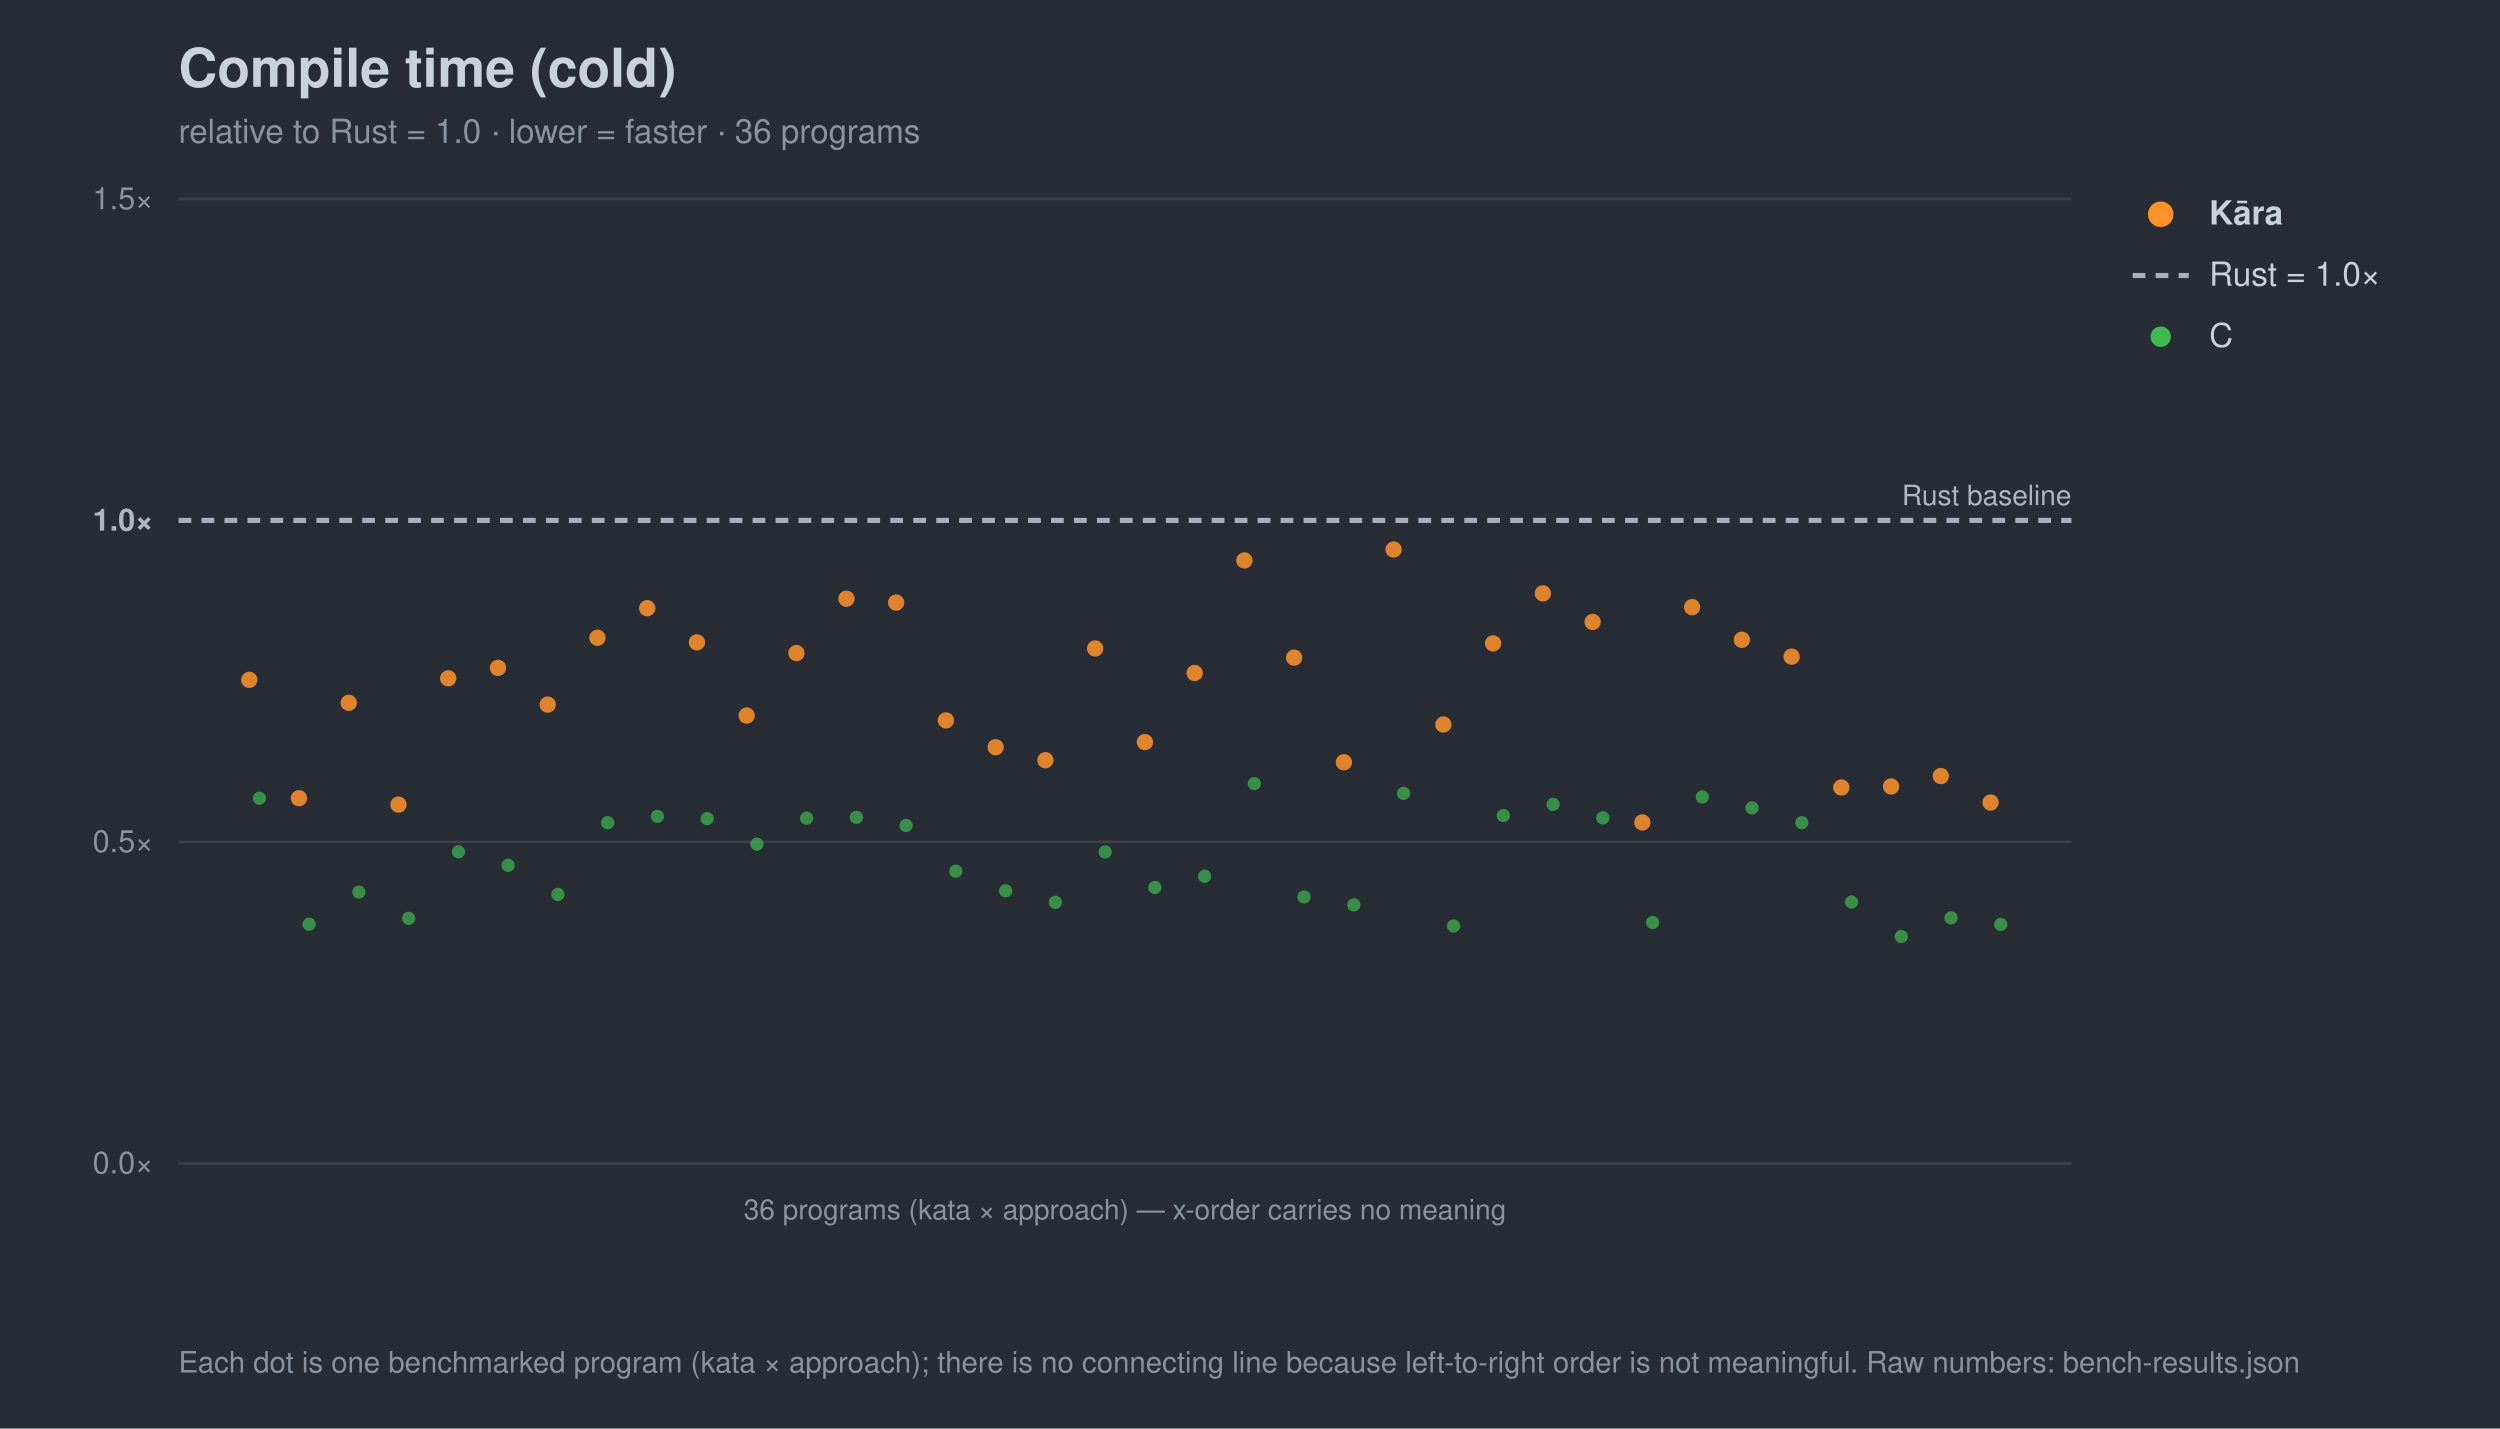
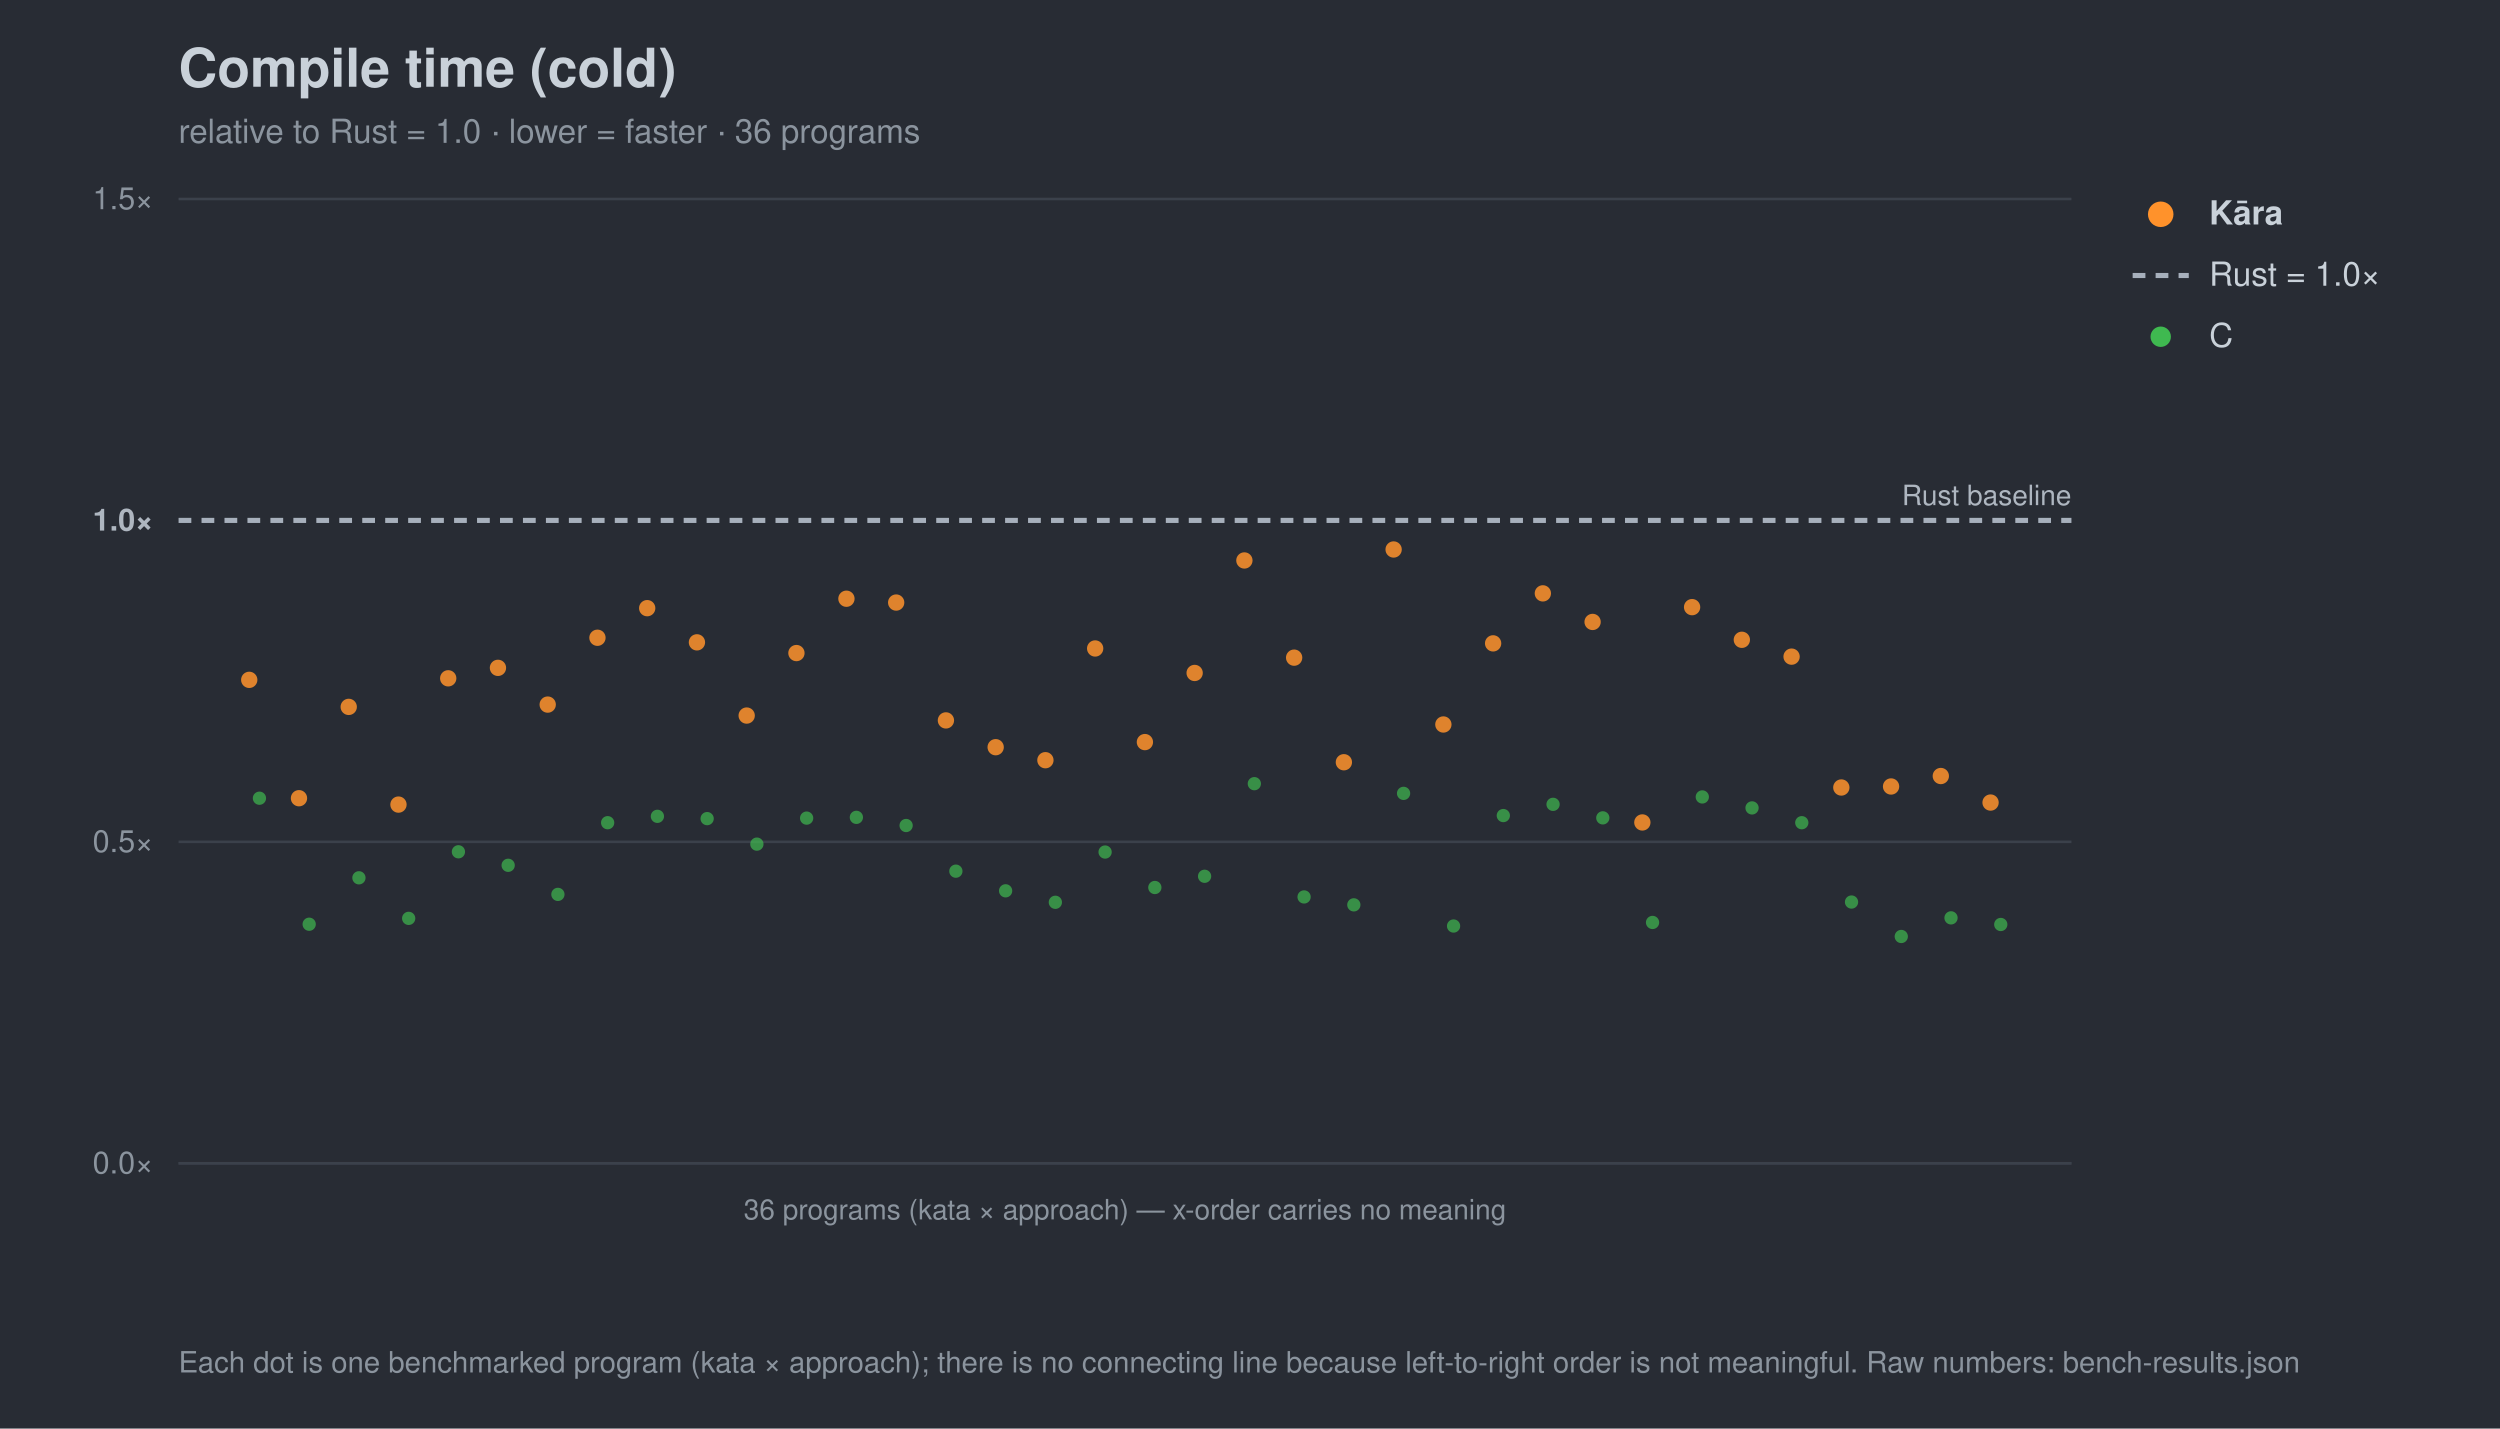
<svg xmlns="http://www.w3.org/2000/svg" width="980" height="560" viewBox="0 0 980 560" font-family="-apple-system,Segoe UI,Helvetica,Arial,sans-serif">
  <rect width="980" height="560" fill="#282c34" />
  <text x="70" y="34" font-size="21" font-weight="700" fill="#c9d1d9">Compile time (cold)</text>
  <text x="70" y="56" font-size="13" fill="#8b949e">relative to Rust = 1.0 · lower = faster · 36 programs</text>
  <line x1="70" y1="456.0" x2="812" y2="456.0" stroke="#3b414b" stroke-width="1" />
  <text x="60" y="460.0" font-size="12" text-anchor="end" fill="#8b949e">0.0×</text>
  <line x1="70" y1="330.0" x2="812" y2="330.0" stroke="#3b414b" stroke-width="1" />
  <text x="60" y="334.0" font-size="12" text-anchor="end" fill="#8b949e">0.5×</text>
  <line x1="70" y1="204.0" x2="812" y2="204.0" stroke="#a7b0bc" stroke-width="2" stroke-dasharray="5 4" />
  <text x="60" y="208.0" font-size="12" text-anchor="end" fill="#aeb6c0" font-weight="700">1.0×</text>
  <line x1="70" y1="78.0" x2="812" y2="78.0" stroke="#3b414b" stroke-width="1" />
  <text x="60" y="82.0" font-size="12" text-anchor="end" fill="#8b949e">1.5×</text>
  <text x="812" y="198.0" font-size="11" text-anchor="end" fill="#aeb6c0">Rust baseline</text>
  <line x1="70" y1="456" x2="812" y2="456" stroke="#3b414b" />
  <text x="441.0" y="478" font-size="11" text-anchor="middle" fill="#8b949e">36 programs (kata × approach) — x-order carries no meaning</text>
  <circle cx="101.7" cy="312.9" r="2.6" fill="#3fb950" opacity="0.7" />
  <circle cx="121.2" cy="362.3" r="2.6" fill="#3fb950" opacity="0.7" />
-   <circle cx="140.7" cy="349.7" r="2.6" fill="#3fb950" opacity="0.7" />
+   <circle cx="140.7" cy="344.1" r="2.6" fill="#3fb950" opacity="0.7" />
  <circle cx="160.2" cy="360.0" r="2.6" fill="#3fb950" opacity="0.7" />
  <circle cx="179.7" cy="333.9" r="2.6" fill="#3fb950" opacity="0.7" />
  <circle cx="199.2" cy="339.2" r="2.6" fill="#3fb950" opacity="0.7" />
  <circle cx="218.7" cy="350.6" r="2.6" fill="#3fb950" opacity="0.7" />
  <circle cx="238.2" cy="322.5" r="2.6" fill="#3fb950" opacity="0.7" />
  <circle cx="257.7" cy="320.0" r="2.6" fill="#3fb950" opacity="0.7" />
  <circle cx="277.2" cy="320.9" r="2.6" fill="#3fb950" opacity="0.7" />
  <circle cx="296.7" cy="330.9" r="2.6" fill="#3fb950" opacity="0.7" />
  <circle cx="316.2" cy="320.7" r="2.6" fill="#3fb950" opacity="0.7" />
  <circle cx="335.7" cy="320.4" r="2.6" fill="#3fb950" opacity="0.7" />
  <circle cx="355.2" cy="323.6" r="2.6" fill="#3fb950" opacity="0.7" />
  <circle cx="374.7" cy="341.5" r="2.6" fill="#3fb950" opacity="0.7" />
  <circle cx="394.2" cy="349.2" r="2.6" fill="#3fb950" opacity="0.7" />
  <circle cx="413.7" cy="353.7" r="2.6" fill="#3fb950" opacity="0.7" />
  <circle cx="433.2" cy="334.0" r="2.6" fill="#3fb950" opacity="0.7" />
  <circle cx="452.7" cy="347.9" r="2.6" fill="#3fb950" opacity="0.7" />
  <circle cx="472.2" cy="343.5" r="2.6" fill="#3fb950" opacity="0.7" />
  <circle cx="491.7" cy="307.2" r="2.6" fill="#3fb950" opacity="0.7" />
  <circle cx="511.2" cy="351.6" r="2.6" fill="#3fb950" opacity="0.7" />
  <circle cx="530.7" cy="354.7" r="2.6" fill="#3fb950" opacity="0.7" />
  <circle cx="550.2" cy="311.0" r="2.6" fill="#3fb950" opacity="0.7" />
  <circle cx="569.8" cy="363.0" r="2.6" fill="#3fb950" opacity="0.7" />
  <circle cx="589.3" cy="319.7" r="2.6" fill="#3fb950" opacity="0.7" />
  <circle cx="608.8" cy="315.3" r="2.6" fill="#3fb950" opacity="0.7" />
  <circle cx="628.3" cy="320.6" r="2.6" fill="#3fb950" opacity="0.7" />
  <circle cx="647.8" cy="361.6" r="2.6" fill="#3fb950" opacity="0.7" />
  <circle cx="667.3" cy="312.4" r="2.6" fill="#3fb950" opacity="0.7" />
  <circle cx="686.8" cy="316.7" r="2.6" fill="#3fb950" opacity="0.7" />
  <circle cx="706.3" cy="322.5" r="2.6" fill="#3fb950" opacity="0.7" />
  <circle cx="725.8" cy="353.6" r="2.6" fill="#3fb950" opacity="0.7" />
  <circle cx="745.3" cy="367.1" r="2.6" fill="#3fb950" opacity="0.7" />
  <circle cx="764.8" cy="359.8" r="2.6" fill="#3fb950" opacity="0.7" />
  <circle cx="784.3" cy="362.4" r="2.6" fill="#3fb950" opacity="0.7" />
  <circle cx="97.7" cy="266.5" r="3.2" fill="#ff922b" opacity="0.85" />
  <circle cx="117.2" cy="312.9" r="3.2" fill="#ff922b" opacity="0.85" />
-   <circle cx="136.7" cy="275.5" r="3.2" fill="#ff922b" opacity="0.85" />
+   <circle cx="136.7" cy="277.1" r="3.2" fill="#ff922b" opacity="0.85" />
  <circle cx="156.2" cy="315.4" r="3.2" fill="#ff922b" opacity="0.85" />
  <circle cx="175.7" cy="265.9" r="3.2" fill="#ff922b" opacity="0.85" />
  <circle cx="195.2" cy="261.8" r="3.2" fill="#ff922b" opacity="0.85" />
  <circle cx="214.7" cy="276.2" r="3.2" fill="#ff922b" opacity="0.85" />
  <circle cx="234.2" cy="250.0" r="3.2" fill="#ff922b" opacity="0.85" />
  <circle cx="253.7" cy="238.4" r="3.2" fill="#ff922b" opacity="0.85" />
  <circle cx="273.2" cy="251.8" r="3.2" fill="#ff922b" opacity="0.85" />
  <circle cx="292.7" cy="280.5" r="3.2" fill="#ff922b" opacity="0.85" />
  <circle cx="312.2" cy="256.0" r="3.2" fill="#ff922b" opacity="0.85" />
  <circle cx="331.8" cy="234.7" r="3.2" fill="#ff922b" opacity="0.85" />
  <circle cx="351.3" cy="236.2" r="3.2" fill="#ff922b" opacity="0.85" />
  <circle cx="370.8" cy="282.4" r="3.2" fill="#ff922b" opacity="0.85" />
  <circle cx="390.3" cy="292.9" r="3.2" fill="#ff922b" opacity="0.85" />
  <circle cx="409.8" cy="298.0" r="3.2" fill="#ff922b" opacity="0.85" />
  <circle cx="429.3" cy="254.2" r="3.2" fill="#ff922b" opacity="0.85" />
  <circle cx="448.8" cy="290.9" r="3.2" fill="#ff922b" opacity="0.85" />
  <circle cx="468.3" cy="263.8" r="3.2" fill="#ff922b" opacity="0.85" />
  <circle cx="487.8" cy="219.7" r="3.2" fill="#ff922b" opacity="0.85" />
  <circle cx="507.3" cy="257.8" r="3.2" fill="#ff922b" opacity="0.85" />
  <circle cx="526.8" cy="298.8" r="3.2" fill="#ff922b" opacity="0.85" />
  <circle cx="546.3" cy="215.4" r="3.2" fill="#ff922b" opacity="0.85" />
  <circle cx="565.8" cy="284.0" r="3.2" fill="#ff922b" opacity="0.85" />
  <circle cx="585.3" cy="252.2" r="3.2" fill="#ff922b" opacity="0.85" />
  <circle cx="604.8" cy="232.6" r="3.2" fill="#ff922b" opacity="0.85" />
  <circle cx="624.3" cy="243.8" r="3.2" fill="#ff922b" opacity="0.85" />
  <circle cx="643.8" cy="322.4" r="3.2" fill="#ff922b" opacity="0.85" />
  <circle cx="663.3" cy="238.0" r="3.2" fill="#ff922b" opacity="0.85" />
  <circle cx="682.8" cy="250.8" r="3.2" fill="#ff922b" opacity="0.85" />
  <circle cx="702.3" cy="257.4" r="3.2" fill="#ff922b" opacity="0.85" />
  <circle cx="721.8" cy="308.7" r="3.2" fill="#ff922b" opacity="0.85" />
  <circle cx="741.3" cy="308.3" r="3.2" fill="#ff922b" opacity="0.85" />
  <circle cx="760.8" cy="304.2" r="3.2" fill="#ff922b" opacity="0.85" />
  <circle cx="780.3" cy="314.6" r="3.2" fill="#ff922b" opacity="0.85" />
  <circle cx="847" cy="84" r="5" fill="#ff922b" />
  <text x="866" y="88" font-size="13" fill="#c9d1d9" font-weight="700">Kāra</text>
  <line x1="836" y1="108" x2="858" y2="108" stroke="#a7b0bc" stroke-width="2" stroke-dasharray="5 4" />
  <text x="866" y="112" font-size="13" fill="#c9d1d9" font-weight="400">Rust = 1.0×</text>
  <circle cx="847" cy="132" r="4" fill="#3fb950" />
  <text x="866" y="136" font-size="13" fill="#c9d1d9" font-weight="400">C</text>
  <text x="70" y="538" font-size="11.5" fill="#8b949e">Each dot is one benchmarked program (kata × approach); there is no connecting line because left-to-right order is not meaningful. Raw numbers: bench-results.json</text>
</svg>
